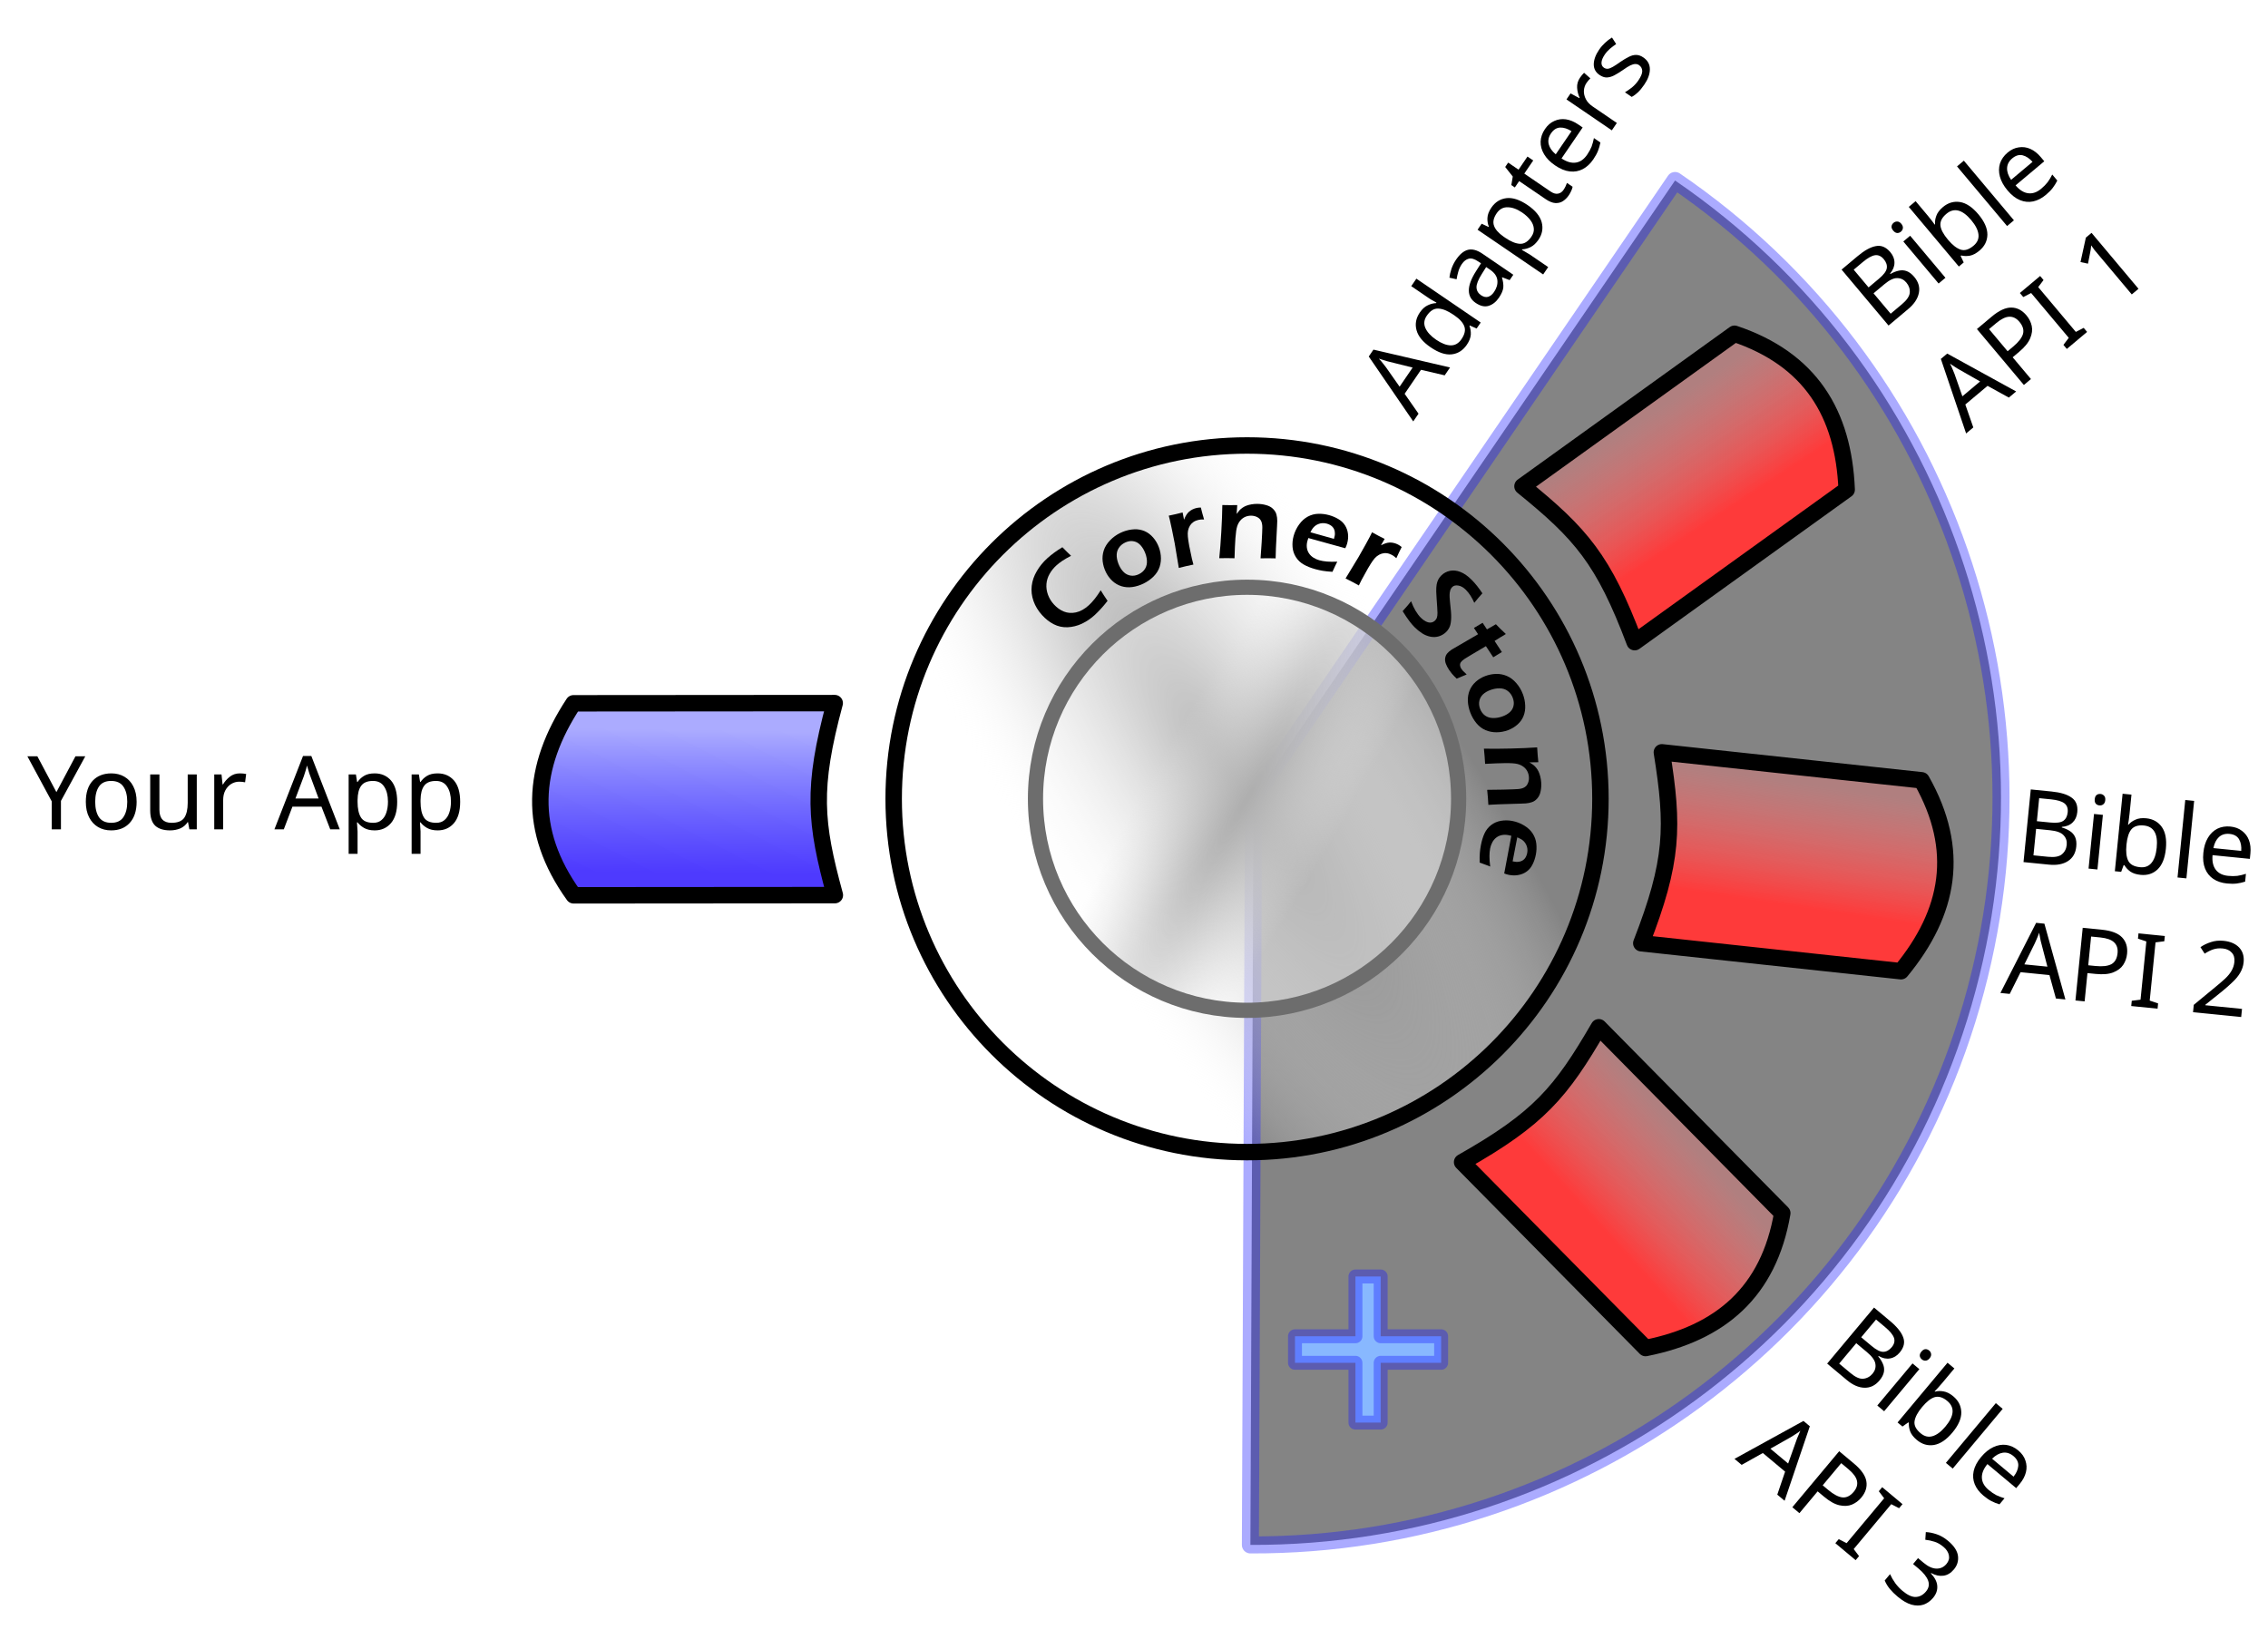
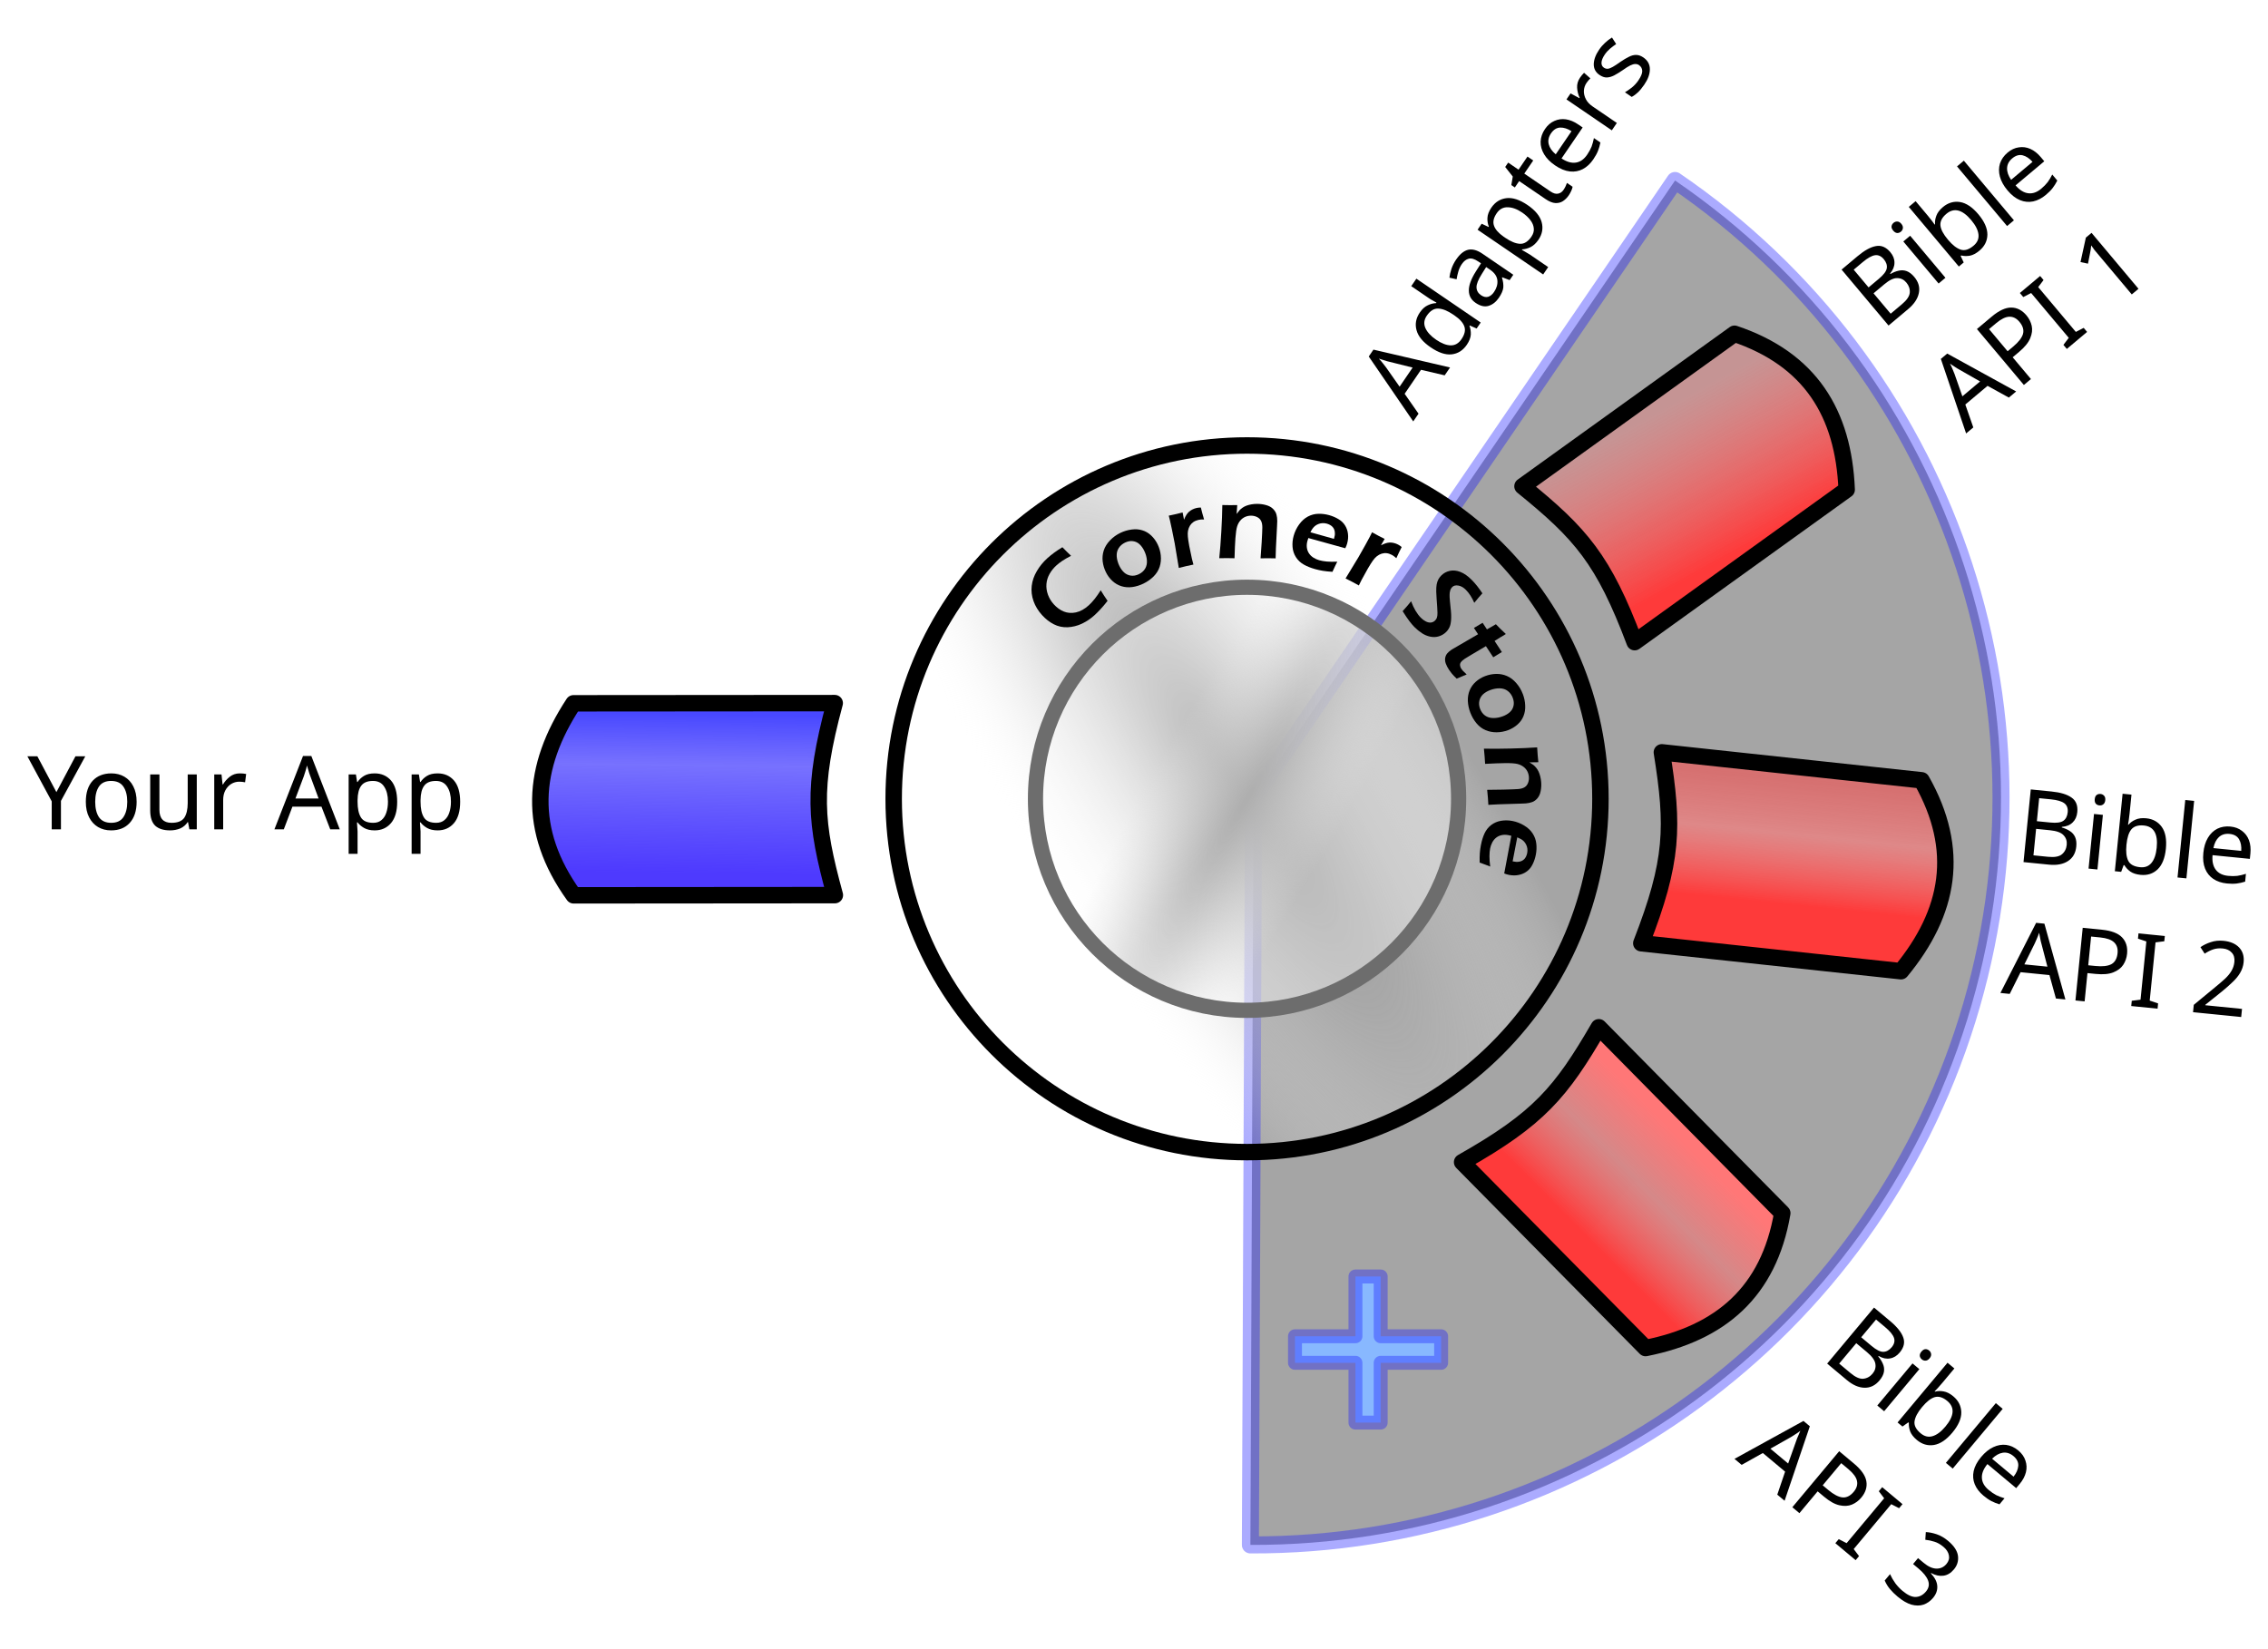
<svg xmlns="http://www.w3.org/2000/svg" xmlns:xlink="http://www.w3.org/1999/xlink" width="885.701" height="644" viewBox="0 0 234.341 170.392" version="1.1" id="svg8">
  <defs id="defs2">
+     <linearGradient id="linearGradient4547">
+       <stop id="stop4543" offset="0" style="stop-color:#fe3a3a;stop-opacity:1" />
+       <stop style="stop-color:#fe7878;stop-opacity:0.643" offset="0.551" id="stop4549" />
+       <stop id="stop4545" offset="1" style="stop-color:#ff4444;stop-opacity:0.543" />
+     </linearGradient>
+     <linearGradient id="linearGradient4539">
+       <stop id="stop4535" offset="0" style="stop-color:#fe3a3a;stop-opacity:1" />
+       <stop style="stop-color:#fe7070;stop-opacity:0.537" offset="0.559" id="stop4541" />
+       <stop id="stop4537" offset="1" style="stop-color:#ff7777;stop-opacity:0.995" />
+     </linearGradient>
    <linearGradient id="linearGradient4554">
      <stop id="stop4550" offset="0" style="stop-color:#4e3afe;stop-opacity:1" />
-       <stop id="stop4552" offset="1" style="stop-color:#1717ff;stop-opacity:0.361" />
+       <stop style="stop-color:#3027fe;stop-opacity:0.655;" offset="0.681" id="stop4533" />
+       <stop id="stop4552" offset="1" style="stop-color:#1717ff;stop-opacity:0.787" />
    </linearGradient>
    <linearGradient id="linearGradient4534">
      <stop style="stop-color:#848484;stop-opacity:1" offset="0" id="stop4530" />
      <stop style="stop-color:#fefefe;stop-opacity:0" offset="1" id="stop4532" />
    </linearGradient>
    <linearGradient id="linearGradient4528">
      <stop id="stop4524" offset="0" style="stop-color:#aeaeae;stop-opacity:1" />
      <stop id="stop4526" offset="1" style="stop-color:#ffffff;stop-opacity:0.361" />
    </linearGradient>
    <linearGradient id="linearGradient4512">
      <stop style="stop-color:#fe3a3a;stop-opacity:1" offset="0" id="stop4508" />
      <stop style="stop-color:#ff7777;stop-opacity:0.361" offset="1" id="stop4510" />
    </linearGradient>
-     <linearGradient xlink:href="#linearGradient4512" id="linearGradient4514" x1="71.4" y1="73.494" x2="58.711" y2="72.963" gradientUnits="userSpaceOnUse" gradientTransform="rotate(54.26697,18.42573,229.0577)" />
+     <linearGradient xlink:href="#linearGradient4512" id="linearGradient4514" x1="75.239" y1="74.953" x2="58.711" y2="72.963" gradientUnits="userSpaceOnUse" gradientTransform="rotate(54.26697,18.42573,229.0577)" />
    <radialGradient xlink:href="#linearGradient4528" id="radialGradient4522" cx="-37.306" cy="139.308" fx="-37.306" fy="139.308" r="24.53" gradientUnits="userSpaceOnUse" gradientTransform="matrix(0.3436387,0.2017911,-1.067576,1.818021,290.3953,-36.57916)" />
    <radialGradient xlink:href="#linearGradient4534" id="radialGradient4536" cx="-37.306" cy="139.308" fx="-37.306" fy="139.308" r="37.362" gradientUnits="userSpaceOnUse" gradientTransform="matrix(0.4907429,-0.3208635,1.167313,1.785341,-15.45602,-51.52471)" />
-     <linearGradient xlink:href="#linearGradient4512" id="linearGradient4540" gradientUnits="userSpaceOnUse" x1="71.4" y1="73.494" x2="58.711" y2="72.963" gradientTransform="rotate(96.14843,61.21894,196.5285)" />
-     <linearGradient xlink:href="#linearGradient4512" id="linearGradient4544" gradientUnits="userSpaceOnUse" gradientTransform="rotate(135.3784,81.03363,181.467)" x1="71.4" y1="73.494" x2="58.711" y2="72.963" />
-     <linearGradient xlink:href="#linearGradient4554" id="linearGradient4548" gradientUnits="userSpaceOnUse" gradientTransform="rotate(-90.04472,138.3014,137.936)" x1="59.427" y1="72.362" x2="74.24" y2="72.601" />
+     <linearGradient xlink:href="#linearGradient4547" id="linearGradient4540" gradientUnits="userSpaceOnUse" x1="71.4" y1="73.494" x2="58.352" y2="73.55" gradientTransform="rotate(96.14843,61.21894,196.5285)" />
+     <linearGradient xlink:href="#linearGradient4539" id="linearGradient4544" gradientUnits="userSpaceOnUse" gradientTransform="rotate(135.3784,81.03363,181.467)" x1="73.266" y1="72.734" x2="59.271" y2="72.772" />
+     <linearGradient xlink:href="#linearGradient4554" id="linearGradient4548" gradientUnits="userSpaceOnUse" gradientTransform="rotate(-90.04472,138.3014,137.936)" x1="59.427" y1="72.362" x2="75.827" y2="72.602" />
  </defs>
  <g id="layer1" transform="translate(0,-126.6077)">
-     <path style="opacity:1;fill:#848484;fill-opacity:1;fill-rule:nonzero;stroke:#1717ff;stroke-width:1.76;stroke-linecap:round;stroke-linejoin:round;stroke-miterlimit:4;stroke-dasharray:none;stroke-dashoffset:0;stroke-opacity:0.361" id="path4622" d="m 6.416,225.865 a 77.229,77.229 0 0 1 -44.763,80.176 77.229,77.229 0 0 1 -89.775,-19.295 l 57.936,-51.065 z" transform="rotate(-48.36637)" />
+     <path style="opacity:1;fill:#a5a5a5;fill-opacity:1;fill-rule:nonzero;stroke:#1717ff;stroke-width:1.76;stroke-linecap:round;stroke-linejoin:round;stroke-miterlimit:4;stroke-dasharray:none;stroke-dashoffset:0;stroke-opacity:0.361" id="path4622" d="m 6.416,225.865 a 77.229,77.229 0 0 1 -44.763,80.176 77.229,77.229 0 0 1 -89.775,-19.295 l 57.936,-51.065 z" transform="rotate(-48.36637)" />
    <circle style="opacity:1;fill:url(#radialGradient4536);fill-opacity:1;fill-rule:nonzero;stroke:#000000;stroke-width:1.7;stroke-linecap:round;stroke-linejoin:round;stroke-miterlimit:4;stroke-dasharray:none;stroke-dashoffset:0;stroke-opacity:1" id="path4485" cx="128.852" cy="209.158" r="36.513" />
    <circle style="opacity:1;fill:url(#radialGradient4522);fill-opacity:1;fill-rule:nonzero;stroke:#6d6d6d;stroke-width:1.569;stroke-linecap:round;stroke-linejoin:round;stroke-miterlimit:4;stroke-dasharray:none;stroke-dashoffset:0;stroke-opacity:1" id="path4489" cx="128.852" cy="209.158" r="21.861" />
    <path style="opacity:1;fill:url(#linearGradient4514);fill-opacity:1;fill-rule:nonzero;stroke:#000000;stroke-width:1.7;stroke-linecap:round;stroke-linejoin:round;stroke-miterlimit:4;stroke-dasharray:none;stroke-dashoffset:0;stroke-opacity:1" d="m 179.219,161.1 c 7.829,2.639 11.262,8.203 11.589,16.108 l -21.907,15.761 c -3.212,-8.538 -5.543,-11.207 -11.589,-16.108 z" id="rect4491" />
    <path id="path4538" d="m 198.545,207.246 c 4.067,7.191 2.909,13.626 -2.125,19.73 l -26.832,-2.89 c 3.309,-8.501 3.355,-12.044 2.125,-19.73 z" style="opacity:1;fill:url(#linearGradient4540);fill-opacity:1;fill-rule:nonzero;stroke:#000000;stroke-width:1.7;stroke-linecap:round;stroke-linejoin:round;stroke-miterlimit:4;stroke-dasharray:none;stroke-dashoffset:0;stroke-opacity:1" />
    <path style="opacity:1;fill:url(#linearGradient4544);fill-opacity:1;fill-rule:nonzero;stroke:#000000;stroke-width:1.7;stroke-linecap:round;stroke-linejoin:round;stroke-miterlimit:4;stroke-dasharray:none;stroke-dashoffset:0;stroke-opacity:1" d="m 184.154,251.979 c -1.397,8.143 -6.364,12.394 -14.124,13.939 l -18.957,-19.209 c 7.939,-4.492 10.216,-7.208 14.124,-13.939 z" id="path4542" />
-     <path id="path4546" d="m 59.274,219.134 c -4.819,-6.71 -4.362,-13.233 -0.015,-19.844 l 26.987,-0.021 c -2.372,8.808 -2.036,12.336 0.015,19.844 z" style="opacity:1;fill:url(#linearGradient4548);fill-opacity:1;fill-rule:nonzero;stroke:#000000;stroke-width:1.7;stroke-linecap:round;stroke-linejoin:round;stroke-miterlimit:4;stroke-dasharray:none;stroke-dashoffset:0;stroke-opacity:1" />
+     <path id="path4546" d="m 59.274,219.134 c -4.819,-6.71 -4.362,-13.233 -0.015,-19.844 l 26.987,-0.021 c -2.372,8.808 -2.036,12.336 0.015,19.844 z" style="opacity:1;fill:url(#linearGradient4548);fill-opacity:1;fill-rule:nonzero;stroke:#000000;stroke-width:1.7;stroke-linecap:square;stroke-linejoin:round;stroke-miterlimit:4;stroke-dasharray:none;stroke-dashoffset:0;stroke-opacity:1" />
    <text xml:space="preserve" style="font-style:normal;font-weight:normal;font-size:10.583px;line-height:125%;font-family:Sans;letter-spacing:0px;word-spacing:0px;fill:#000000;fill-opacity:1;stroke:none;stroke-width:0.265px;stroke-linecap:butt;stroke-linejoin:miter;stroke-opacity:1" x="2.83" y="212.315" id="text4558">
      <tspan id="tspan4556" x="2.83" y="212.315" style="font-style:normal;font-variant:normal;font-weight:normal;font-stretch:normal;font-family:'Eras Demi ITC';-inkscape-font-specification:'Eras Demi ITC';stroke-width:0.265px">Your App</tspan>
    </text>
    <g aria-label="CornerStone" transform="matrix(-0.7773493,-0.69945,0.69945,-0.7773493,2.491398,291.2145)" style="font-style:normal;font-weight:normal;font-size:10.583px;line-height:125%;font-family:Sans;letter-spacing:0px;word-spacing:0px;fill:#000000;fill-opacity:1;stroke:none;stroke-width:0.265px;stroke-linecap:butt;stroke-linejoin:miter;stroke-opacity:1" id="text4562">
      <path d="m -12.808,144.803 q -0.59,-0.175 -1.203,-0.322 -0.042,-0.597 -0.033,-1.089 0.009,-0.493 0.045,-0.842 0.08,-0.771 0.368,-1.453 0.288,-0.677 0.809,-1.195 0.526,-0.512 1.215,-0.695 0.689,-0.183 1.476,-0.102 0.853,0.088 1.547,0.466 0.693,0.378 1.134,0.995 0.44,0.622 0.601,1.423 0.167,0.802 0.08,1.645 -0.086,0.833 -0.378,1.8 -0.459,-0.032 -0.651,-0.036 l -0.554,-0.021 q 0.214,-0.565 0.31,-0.945 0.096,-0.38 0.132,-0.729 0.057,-0.55 -0.06,-1.076 -0.113,-0.521 -0.437,-0.949 -0.325,-0.423 -0.823,-0.688 -0.493,-0.259 -1.053,-0.316 -0.668,-0.069 -1.224,0.133 -0.556,0.202 -0.943,0.734 -0.388,0.537 -0.474,1.375 -0.08,0.776 0.117,1.887 z" style="font-style:normal;font-variant:normal;font-weight:normal;font-stretch:normal;font-family:'Eras Demi ITC';-inkscape-font-specification:'Eras Demi ITC';stroke-width:0.265px" id="path4567" />
      <path d="m -10.455,150.313 q -0.224,0.55 -0.597,0.985 -0.369,0.441 -0.837,0.658 -0.465,0.223 -1.006,0.209 -0.536,-0.012 -1.053,-0.223 -0.546,-0.222 -0.977,-0.616 -0.431,-0.393 -0.66,-0.9 -0.224,-0.504 -0.194,-1.112 0.033,-0.601 0.276,-1.199 0.226,-0.555 0.594,-0.991 0.37,-0.429 0.845,-0.649 0.475,-0.22 1.024,-0.213 0.548,0.011 1.065,0.222 0.526,0.215 0.937,0.577 0.41,0.363 0.639,0.869 0.227,0.511 0.207,1.15 -0.02,0.639 -0.262,1.232 z m -0.986,-0.402 q 0.17,-0.416 0.098,-0.83 -0.068,-0.407 -0.404,-0.734 -0.338,-0.322 -0.811,-0.515 -0.416,-0.17 -0.794,-0.173 -0.38,10e-4 -0.702,0.216 -0.324,0.22 -0.492,0.631 -0.172,0.421 -0.095,0.821 0.08,0.406 0.418,0.728 0.34,0.329 0.829,0.527 0.397,0.162 0.773,0.17 0.376,0.008 0.693,-0.209 0.315,-0.212 0.487,-0.633 z" style="font-style:normal;font-variant:normal;font-weight:normal;font-stretch:normal;font-family:'Eras Demi ITC';-inkscape-font-specification:'Eras Demi ITC';stroke-width:0.265px" id="path4569" />
      <path d="m -17.065,151.608 1.923,1.533 1.144,0.853 q 0.354,0.261 0.717,0.516 0.063,0.044 0.408,0.274 -0.285,0.387 -0.415,0.574 -0.151,0.216 -0.392,0.577 l -0.582,-0.44 q 0.116,0.321 0.145,0.512 0.034,0.194 0.016,0.39 -0.021,0.2 -0.1,0.403 -0.079,0.203 -0.207,0.385 -0.119,0.169 -0.286,0.317 -0.393,-0.276 -1.025,-0.663 0.243,-0.202 0.385,-0.405 0.172,-0.245 0.23,-0.489 0.059,-0.237 0.013,-0.496 -0.044,-0.252 -0.196,-0.504 -0.121,-0.205 -0.378,-0.442 -0.196,-0.188 -0.711,-0.588 -0.518,-0.395 -1.034,-0.757 -0.199,-0.14 -0.508,-0.338 0.234,-0.316 0.421,-0.582 0.184,-0.262 0.431,-0.632 z" style="font-style:normal;font-variant:normal;font-weight:normal;font-stretch:normal;font-family:'Eras Demi ITC';-inkscape-font-specification:'Eras Demi ITC';stroke-width:0.265px" id="path4571" />
      <path d="m -19.395,154.996 q 0.694,0.953 1.611,2.095 0.914,1.145 1.678,2.014 -0.361,0.309 -0.573,0.499 -0.25,0.224 -0.525,0.483 l -0.543,-0.693 q 0.032,0.276 0.033,0.456 -0.003,0.183 -0.055,0.403 -0.056,0.224 -0.163,0.423 -0.11,0.203 -0.275,0.413 -0.169,0.214 -0.385,0.407 -0.343,0.307 -0.734,0.497 -0.392,0.198 -0.753,0.181 -0.361,-0.016 -0.623,-0.185 -0.261,-0.168 -0.485,-0.418 -0.093,-0.104 -0.285,-0.342 l -1.425,-1.755 q -0.298,-0.364 -0.649,-0.764 0.311,-0.265 0.527,-0.458 0.293,-0.262 0.582,-0.535 0.269,0.363 0.967,1.236 0.702,0.877 0.943,1.147 0.272,0.304 0.534,0.403 0.262,0.099 0.552,0.012 0.286,-0.083 0.521,-0.293 0.231,-0.207 0.352,-0.475 0.121,-0.268 0.116,-0.568 -0.001,-0.311 -0.144,-0.641 -0.153,-0.349 -0.665,-1.007 -0.454,-0.585 -1.258,-1.53 0.303,-0.258 0.542,-0.471 0.243,-0.217 0.582,-0.535 z" style="font-style:normal;font-variant:normal;font-weight:normal;font-stretch:normal;font-family:'Eras Demi ITC';-inkscape-font-specification:'Eras Demi ITC';stroke-width:0.265px" id="path4573" />
      <path d="m -28.292,162.543 q -0.076,-0.303 -0.317,-1.066 0.447,-0.355 0.771,-0.562 0.324,-0.207 0.671,-0.38 0.606,-0.302 1.147,-0.421 0.536,-0.117 1.056,0.023 0.522,0.144 0.926,0.526 0.404,0.382 0.659,0.896 0.283,0.569 0.349,1.2 0.068,0.636 -0.12,1.151 -0.191,0.522 -0.58,0.889 -0.387,0.371 -0.886,0.62 -0.472,0.235 -0.957,0.326 -0.483,0.096 -0.904,-0.03 -0.425,-0.123 -0.766,-0.427 -0.344,-0.297 -0.574,-0.759 -0.108,-0.217 -0.177,-0.472 l 3.389,-1.692 q -0.076,-0.176 -0.127,-0.278 -0.154,-0.31 -0.39,-0.516 -0.235,-0.206 -0.529,-0.285 -0.293,-0.079 -0.619,-0.027 -0.324,0.057 -0.597,0.193 -0.319,0.159 -0.655,0.412 -0.34,0.256 -0.771,0.678 z m 3.919,0.382 -2.168,1.073 q 0.11,0.222 0.177,0.322 0.067,0.1 0.184,0.208 0.115,0.116 0.249,0.176 0.136,0.065 0.282,0.079 0.146,0.014 0.312,-0.023 0.162,-0.034 0.328,-0.117 0.194,-0.097 0.349,-0.249 0.151,-0.15 0.246,-0.342 0.095,-0.192 0.121,-0.383 0.021,-0.189 6.99e-4,-0.347 -0.018,-0.153 -0.082,-0.398 z" style="font-style:normal;font-variant:normal;font-weight:normal;font-stretch:normal;font-family:'Eras Demi ITC';-inkscape-font-specification:'Eras Demi ITC';stroke-width:0.265px" id="path4575" />
      <path d="m -30.01,161.857 0.458,2.416 0.31,1.393 q 0.098,0.428 0.207,0.859 0.019,0.075 0.131,0.473 -0.468,0.108 -0.689,0.164 -0.255,0.065 -0.674,0.181 l -0.154,-0.713 q -0.122,0.319 -0.224,0.483 -0.101,0.17 -0.242,0.307 -0.146,0.138 -0.339,0.24 -0.193,0.102 -0.408,0.157 -0.2,0.051 -0.423,0.054 -0.118,-0.466 -0.345,-1.171 0.316,0.005 0.556,-0.056 0.291,-0.074 0.493,-0.221 0.199,-0.141 0.333,-0.367 0.131,-0.22 0.18,-0.509 0.042,-0.235 0.002,-0.582 -0.026,-0.271 -0.156,-0.909 -0.135,-0.638 -0.29,-1.249 -0.06,-0.235 -0.165,-0.587 0.383,-0.086 0.699,-0.166 0.311,-0.079 0.739,-0.198 z" style="font-style:normal;font-variant:normal;font-weight:normal;font-stretch:normal;font-family:'Eras Demi ITC';-inkscape-font-specification:'Eras Demi ITC';stroke-width:0.265px" id="path4577" />
      <path d="m -36.365,163.227 q -0.005,0.787 0.033,1.286 -0.984,-0.519 -1.809,-0.568 -0.33,-0.019 -0.62,0.062 -0.295,0.086 -0.44,0.259 -0.15,0.177 -0.164,0.404 -0.01,0.175 0.043,0.318 0.082,0.196 0.286,0.415 0.282,0.301 1.013,0.997 0.348,0.336 0.479,0.479 0.292,0.312 0.444,0.554 0.151,0.247 0.21,0.483 0.059,0.236 0.043,0.499 -0.029,0.485 -0.322,0.892 -0.299,0.412 -0.849,0.618 -0.556,0.21 -1.376,0.162 -0.738,-0.043 -1.65,-0.279 0.006,-0.538 -0.031,-1.234 0.786,0.357 1.467,0.397 0.506,0.03 0.844,-0.183 0.333,-0.208 0.351,-0.512 0.005,-0.083 -0.01,-0.177 -0.015,-0.089 -0.052,-0.179 -0.036,-0.085 -0.131,-0.23 -0.1,-0.141 -0.291,-0.338 -0.196,-0.193 -0.333,-0.315 l -0.683,-0.62 q -0.231,-0.215 -0.41,-0.418 -0.18,-0.202 -0.303,-0.385 -0.129,-0.184 -0.197,-0.348 -0.068,-0.164 -0.094,-0.337 -0.032,-0.168 -0.021,-0.353 0.026,-0.433 0.25,-0.808 0.224,-0.37 0.615,-0.595 0.391,-0.225 0.845,-0.292 0.455,-0.071 0.955,-0.042 0.33,0.019 0.765,0.102 0.435,0.083 1.143,0.285 z" style="font-style:normal;font-variant:normal;font-weight:normal;font-stretch:normal;font-family:'Eras Demi ITC';-inkscape-font-specification:'Eras Demi ITC';stroke-width:0.265px" id="path4579" />
      <path d="m -45.252,162.808 q 0.132,-0.259 0.456,-0.97 0.445,0.015 0.691,0.052 0.247,0.038 0.457,0.092 0.37,0.097 0.647,0.244 0.272,0.146 0.416,0.37 0.143,0.23 0.152,0.483 0.002,0.257 -0.064,0.512 -0.017,0.065 -0.051,0.174 -0.034,0.109 -0.225,0.7 l -0.658,2.05 0.72,0.188 q -0.103,0.293 -0.297,0.953 l -0.755,-0.197 q -0.106,0.282 -0.317,0.969 l -0.62,-0.039 q -0.194,-0.013 -0.758,-0.022 0.211,-0.666 0.371,-1.254 l -1.27,-0.332 q 0.211,-0.666 0.287,-0.956 l 1.275,0.333 q 0.637,-2.007 0.72,-2.327 0.081,-0.31 0.06,-0.497 -0.026,-0.188 -0.156,-0.302 -0.13,-0.114 -0.3,-0.159 -0.125,-0.033 -0.265,-0.048 -0.145,-0.017 -0.514,-0.017 z" style="font-style:normal;font-variant:normal;font-weight:normal;font-stretch:normal;font-family:'Eras Demi ITC';-inkscape-font-specification:'Eras Demi ITC';stroke-width:0.265px" id="path4581" />
      <path d="m -50.673,165.082 q -0.528,-0.273 -0.926,-0.683 -0.406,-0.408 -0.579,-0.893 -0.18,-0.483 -0.117,-1.021 0.061,-0.533 0.317,-1.029 0.271,-0.523 0.702,-0.917 0.431,-0.394 0.956,-0.576 0.523,-0.178 1.125,-0.093 0.595,0.087 1.169,0.384 0.532,0.276 0.933,0.681 0.394,0.408 0.57,0.9 0.176,0.492 0.119,1.039 -0.061,0.545 -0.317,1.04 -0.261,0.505 -0.66,0.88 -0.398,0.376 -0.923,0.558 -0.53,0.18 -1.164,0.101 -0.634,-0.078 -1.204,-0.373 z m 0.49,-0.945 q 0.399,0.207 0.818,0.173 0.412,-0.031 0.767,-0.336 0.351,-0.307 0.586,-0.761 0.207,-0.399 0.244,-0.775 0.033,-0.379 -0.152,-0.719 -0.189,-0.342 -0.584,-0.547 -0.404,-0.209 -0.809,-0.169 -0.412,0.043 -0.763,0.35 -0.358,0.309 -0.6,0.777 -0.197,0.381 -0.239,0.755 -0.042,0.374 0.145,0.709 0.182,0.333 0.586,0.542 z" style="font-style:normal;font-variant:normal;font-weight:normal;font-stretch:normal;font-family:'Eras Demi ITC';-inkscape-font-specification:'Eras Demi ITC';stroke-width:0.265px" id="path4583" />
      <path d="m -51.424,158.495 q -0.893,0.769 -1.956,1.777 -1.066,1.004 -1.87,1.837 -0.338,-0.335 -0.544,-0.53 -0.244,-0.231 -0.525,-0.483 l 0.646,-0.598 q -0.273,0.055 -0.451,0.07 -0.182,0.012 -0.406,-0.022 -0.228,-0.038 -0.435,-0.127 -0.211,-0.093 -0.434,-0.241 -0.227,-0.151 -0.437,-0.35 -0.334,-0.316 -0.556,-0.691 -0.229,-0.374 -0.242,-0.736 -0.013,-0.362 0.133,-0.636 0.146,-0.274 0.377,-0.518 0.096,-0.101 0.317,-0.312 l 1.633,-1.564 q 0.339,-0.327 0.709,-0.71 0.289,0.288 0.499,0.488 0.285,0.27 0.581,0.537 -0.339,0.298 -1.152,1.065 -0.817,0.771 -1.066,1.033 -0.281,0.296 -0.358,0.565 -0.077,0.269 0.033,0.551 0.106,0.279 0.335,0.496 0.225,0.213 0.502,0.312 0.277,0.099 0.576,0.069 0.31,-0.026 0.627,-0.196 0.335,-0.181 0.949,-0.745 0.546,-0.501 1.422,-1.379 0.282,0.281 0.514,0.502 0.236,0.224 0.581,0.537 z" style="font-style:normal;font-variant:normal;font-weight:normal;font-stretch:normal;font-family:'Eras Demi ITC';-inkscape-font-specification:'Eras Demi ITC';stroke-width:0.265px" id="path4585" />
      <path d="m -59.678,150.249 q 0.296,-0.101 1.036,-0.404 0.391,0.416 0.624,0.721 0.234,0.306 0.434,0.637 0.351,0.579 0.514,1.108 0.161,0.525 0.065,1.054 -0.101,0.532 -0.448,0.966 -0.347,0.434 -0.838,0.731 -0.544,0.329 -1.167,0.447 -0.628,0.121 -1.157,-0.024 -0.536,-0.147 -0.934,-0.504 -0.402,-0.355 -0.691,-0.832 -0.273,-0.451 -0.405,-0.927 -0.136,-0.474 -0.046,-0.903 0.088,-0.434 0.362,-0.799 0.267,-0.367 0.709,-0.635 0.208,-0.126 0.455,-0.216 l 1.967,3.237 q 0.169,-0.09 0.266,-0.149 0.296,-0.179 0.482,-0.431 0.186,-0.252 0.24,-0.55 0.055,-0.299 -0.025,-0.619 -0.084,-0.318 -0.242,-0.579 -0.185,-0.305 -0.465,-0.618 -0.283,-0.318 -0.74,-0.712 z m -0.056,3.937 -1.249,-2.071 q -0.212,0.129 -0.306,0.203 -0.094,0.075 -0.192,0.201 -0.106,0.125 -0.155,0.263 -0.053,0.141 -0.055,0.287 -0.002,0.146 0.048,0.309 0.048,0.158 0.144,0.318 0.112,0.186 0.277,0.328 0.162,0.138 0.361,0.216 0.199,0.079 0.392,0.089 0.191,0.005 0.346,-0.028 0.151,-0.031 0.389,-0.115 z" style="font-style:normal;font-variant:normal;font-weight:normal;font-stretch:normal;font-family:'Eras Demi ITC';-inkscape-font-specification:'Eras Demi ITC';stroke-width:0.265px" id="path4587" />
    </g>
    <text xml:space="preserve" style="font-style:normal;font-weight:normal;font-size:10.583px;line-height:125%;font-family:Sans;letter-spacing:0px;word-spacing:0px;fill:#000000;fill-opacity:1;stroke:none;stroke-width:0.265px;stroke-linecap:butt;stroke-linejoin:miter;stroke-opacity:1" x="228.46" y="193.842" id="text4592" transform="rotate(5.706828)">
      <tspan id="tspan4590" x="228.46" y="193.842" style="font-style:normal;font-variant:normal;font-weight:normal;font-stretch:normal;font-family:'Eras Demi ITC';-inkscape-font-specification:'Eras Demi ITC';stroke-width:0.265px">Bible </tspan>
      <tspan x="228.46" y="207.537" style="font-style:normal;font-variant:normal;font-weight:normal;font-stretch:normal;font-family:'Eras Demi ITC';-inkscape-font-specification:'Eras Demi ITC';stroke-width:0.265px" id="tspan4606">API 2</tspan>
    </text>
    <text transform="rotate(-40.00871)" id="text4602" y="248.197" x="45.405" style="font-style:normal;font-weight:normal;font-size:10.583px;line-height:125%;font-family:Sans;letter-spacing:0px;word-spacing:0px;fill:#000000;fill-opacity:1;stroke:none;stroke-width:0.265px;stroke-linecap:butt;stroke-linejoin:miter;stroke-opacity:1" xml:space="preserve">
      <tspan style="font-style:normal;font-variant:normal;font-weight:normal;font-stretch:normal;font-family:'Eras Demi ITC';-inkscape-font-specification:'Eras Demi ITC';stroke-width:0.265px" y="248.197" x="45.405" id="tspan4600">Bible </tspan>
      <tspan style="font-style:normal;font-variant:normal;font-weight:normal;font-stretch:normal;font-family:'Eras Demi ITC';-inkscape-font-specification:'Eras Demi ITC';stroke-width:0.265px" y="261.892" x="45.405" id="tspan4604">API 1</tspan>
    </text>
    <text transform="rotate(39.90147)" id="text4612" y="84.131" x="315.409" style="font-style:normal;font-weight:normal;font-size:10.583px;line-height:125%;font-family:Sans;letter-spacing:0px;word-spacing:0px;fill:#000000;fill-opacity:1;stroke:none;stroke-width:0.265px;stroke-linecap:butt;stroke-linejoin:miter;stroke-opacity:1" xml:space="preserve">
      <tspan style="font-style:normal;font-variant:normal;font-weight:normal;font-stretch:normal;font-family:'Eras Demi ITC';-inkscape-font-specification:'Eras Demi ITC';stroke-width:0.265px" y="84.131" x="315.409" id="tspan4608">Bible </tspan>
      <tspan id="tspan4610" style="font-style:normal;font-variant:normal;font-weight:normal;font-stretch:normal;font-family:'Eras Demi ITC';-inkscape-font-specification:'Eras Demi ITC';stroke-width:0.265px" y="97.827" x="315.409">API 3</tspan>
    </text>
    <text transform="rotate(-55.70325)" id="text4618" y="216.517" x="-58.292" style="font-style:normal;font-weight:normal;font-size:10.583px;line-height:125%;font-family:Sans;letter-spacing:0px;word-spacing:0px;fill:#000000;fill-opacity:1;stroke:none;stroke-width:0.265px;stroke-linecap:butt;stroke-linejoin:miter;stroke-opacity:1" xml:space="preserve">
      <tspan id="tspan4616" style="font-style:normal;font-variant:normal;font-weight:normal;font-stretch:normal;font-family:'Eras Demi ITC';-inkscape-font-specification:'Eras Demi ITC';stroke-width:0.265px" y="216.517" x="-58.292">Adapters</tspan>
    </text>
    <path style="opacity:1;fill:#88b8ff;fill-opacity:1;fill-rule:nonzero;stroke:#1717ff;stroke-width:1.44;stroke-linecap:round;stroke-linejoin:round;stroke-miterlimit:4;stroke-dasharray:none;stroke-dashoffset:0;stroke-opacity:0.361" d="m 140.051,258.524 v 6.177 h -6.246 v 2.745 h 6.246 v 6.177 h 2.608 v -6.177 h 6.246 v -2.745 h -6.246 v -6.177 z" id="rect4626" />
  </g>
</svg>
